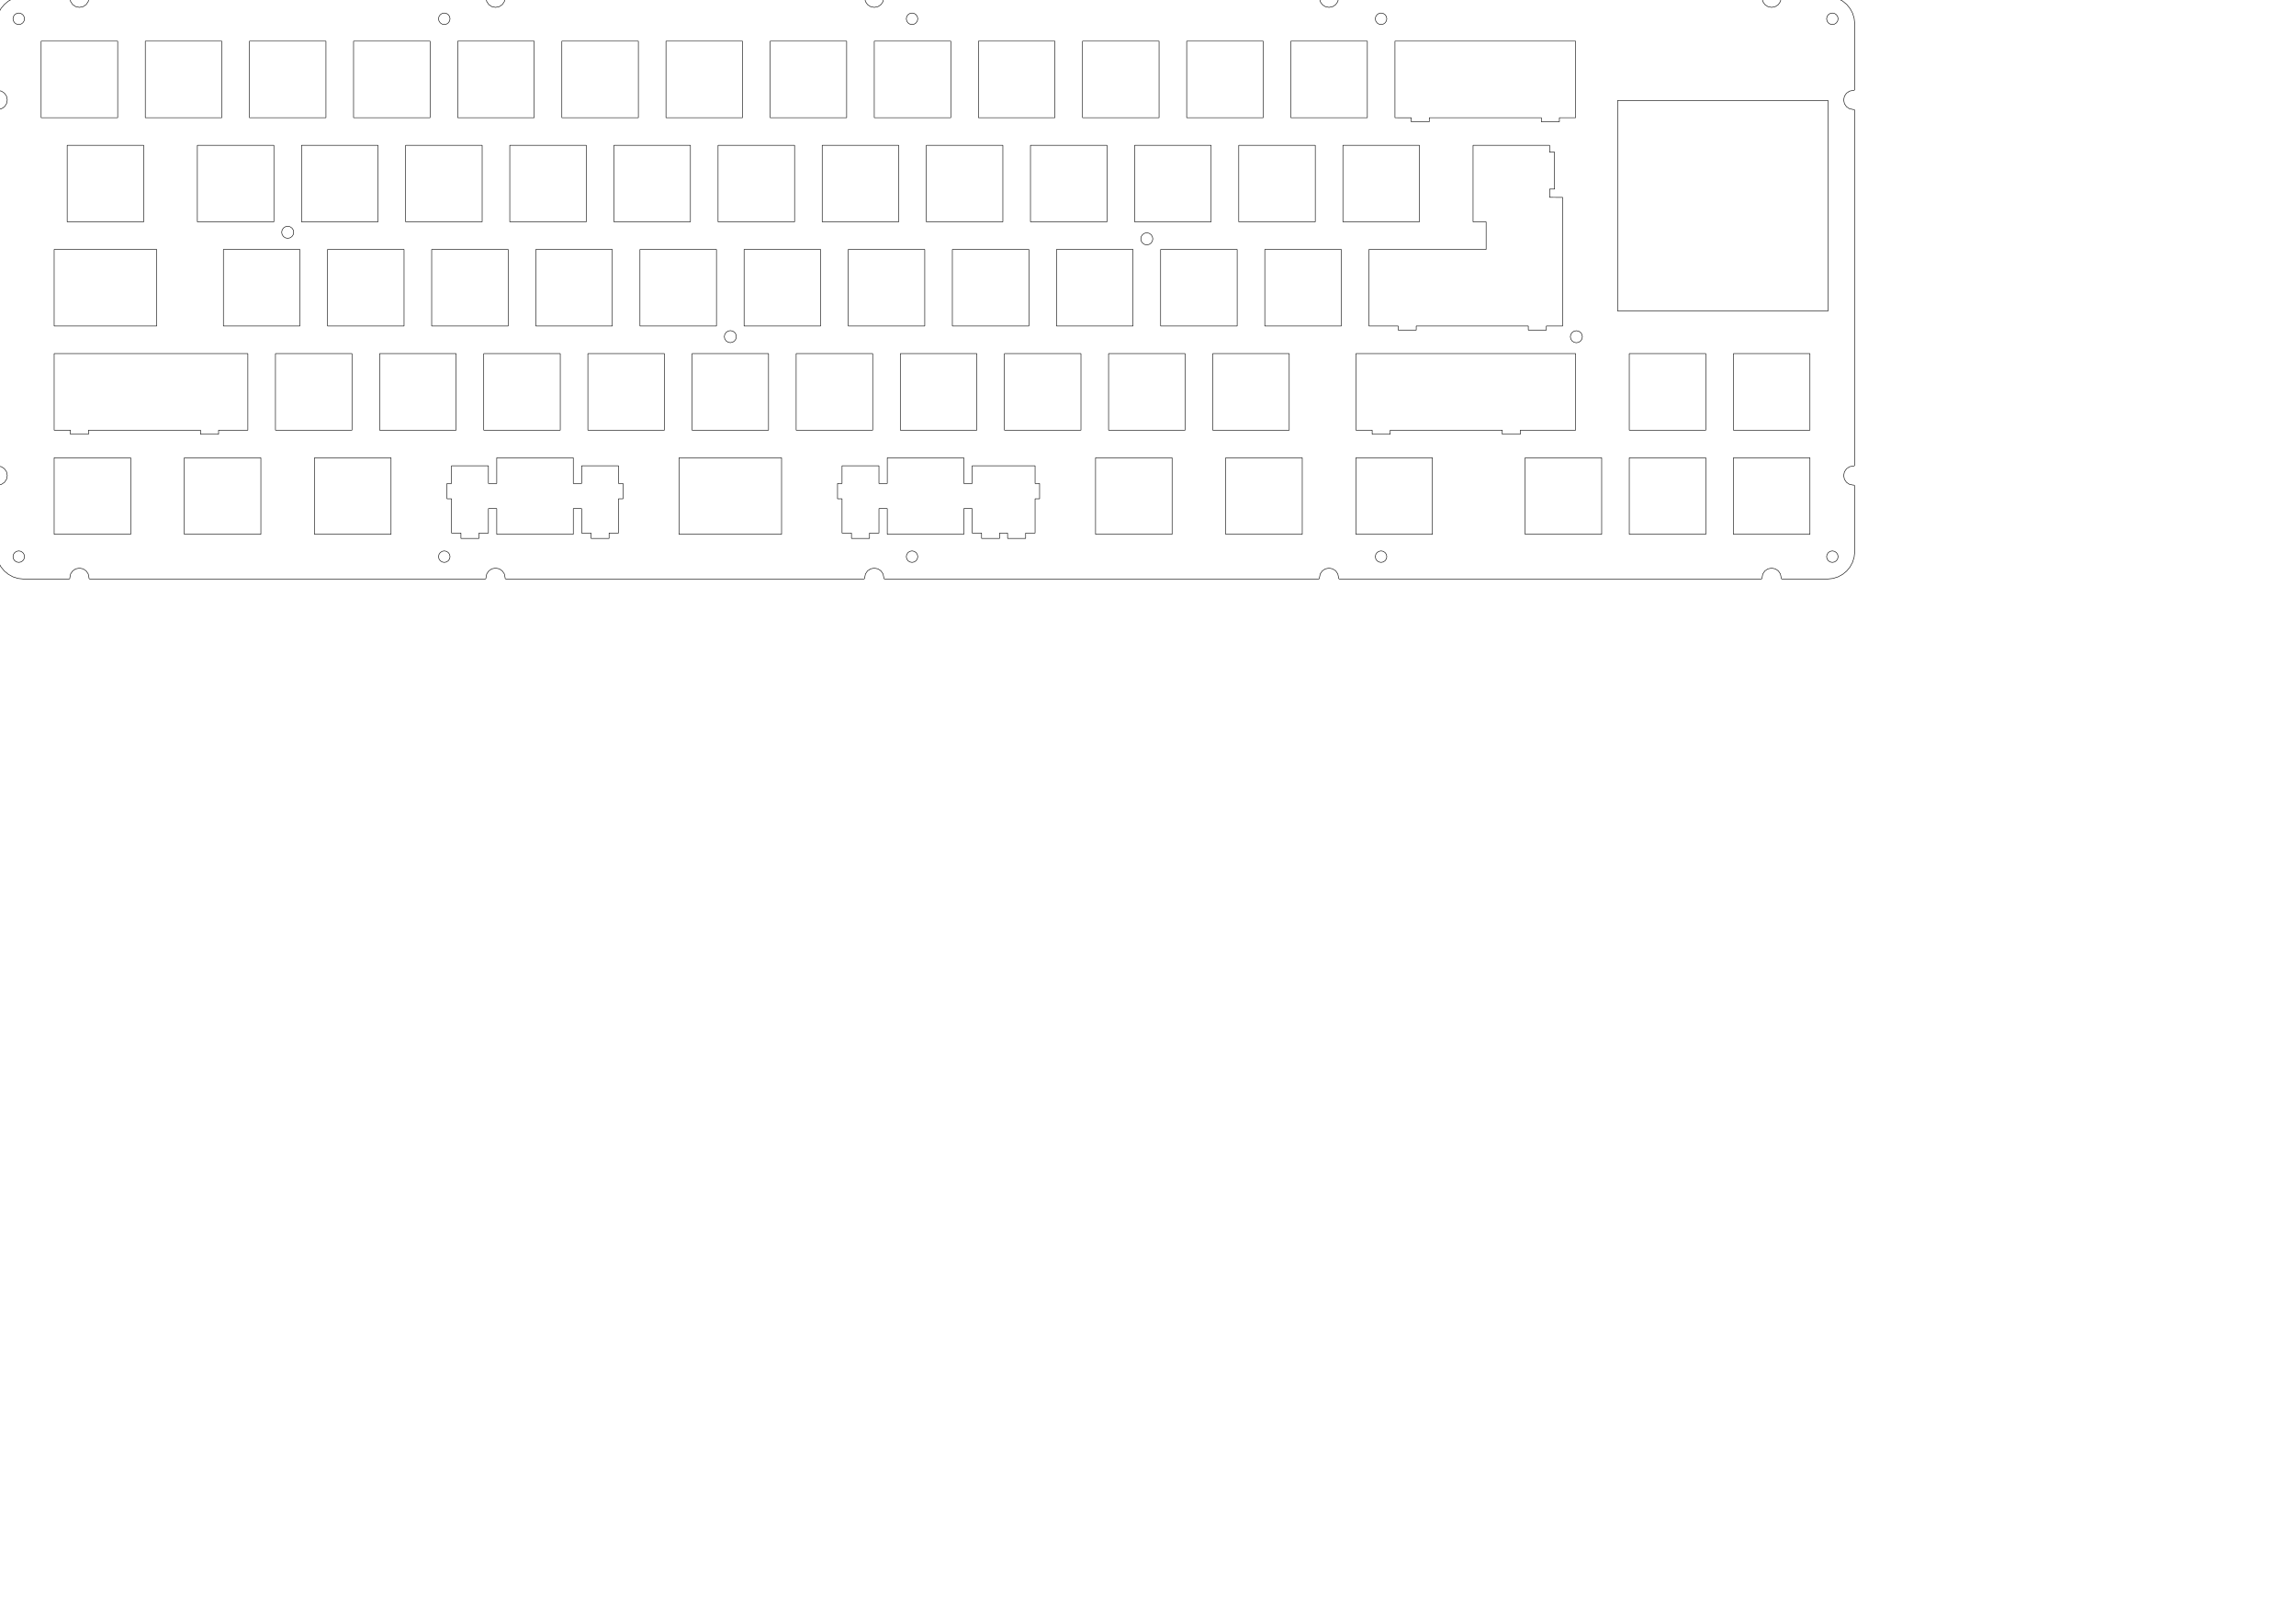
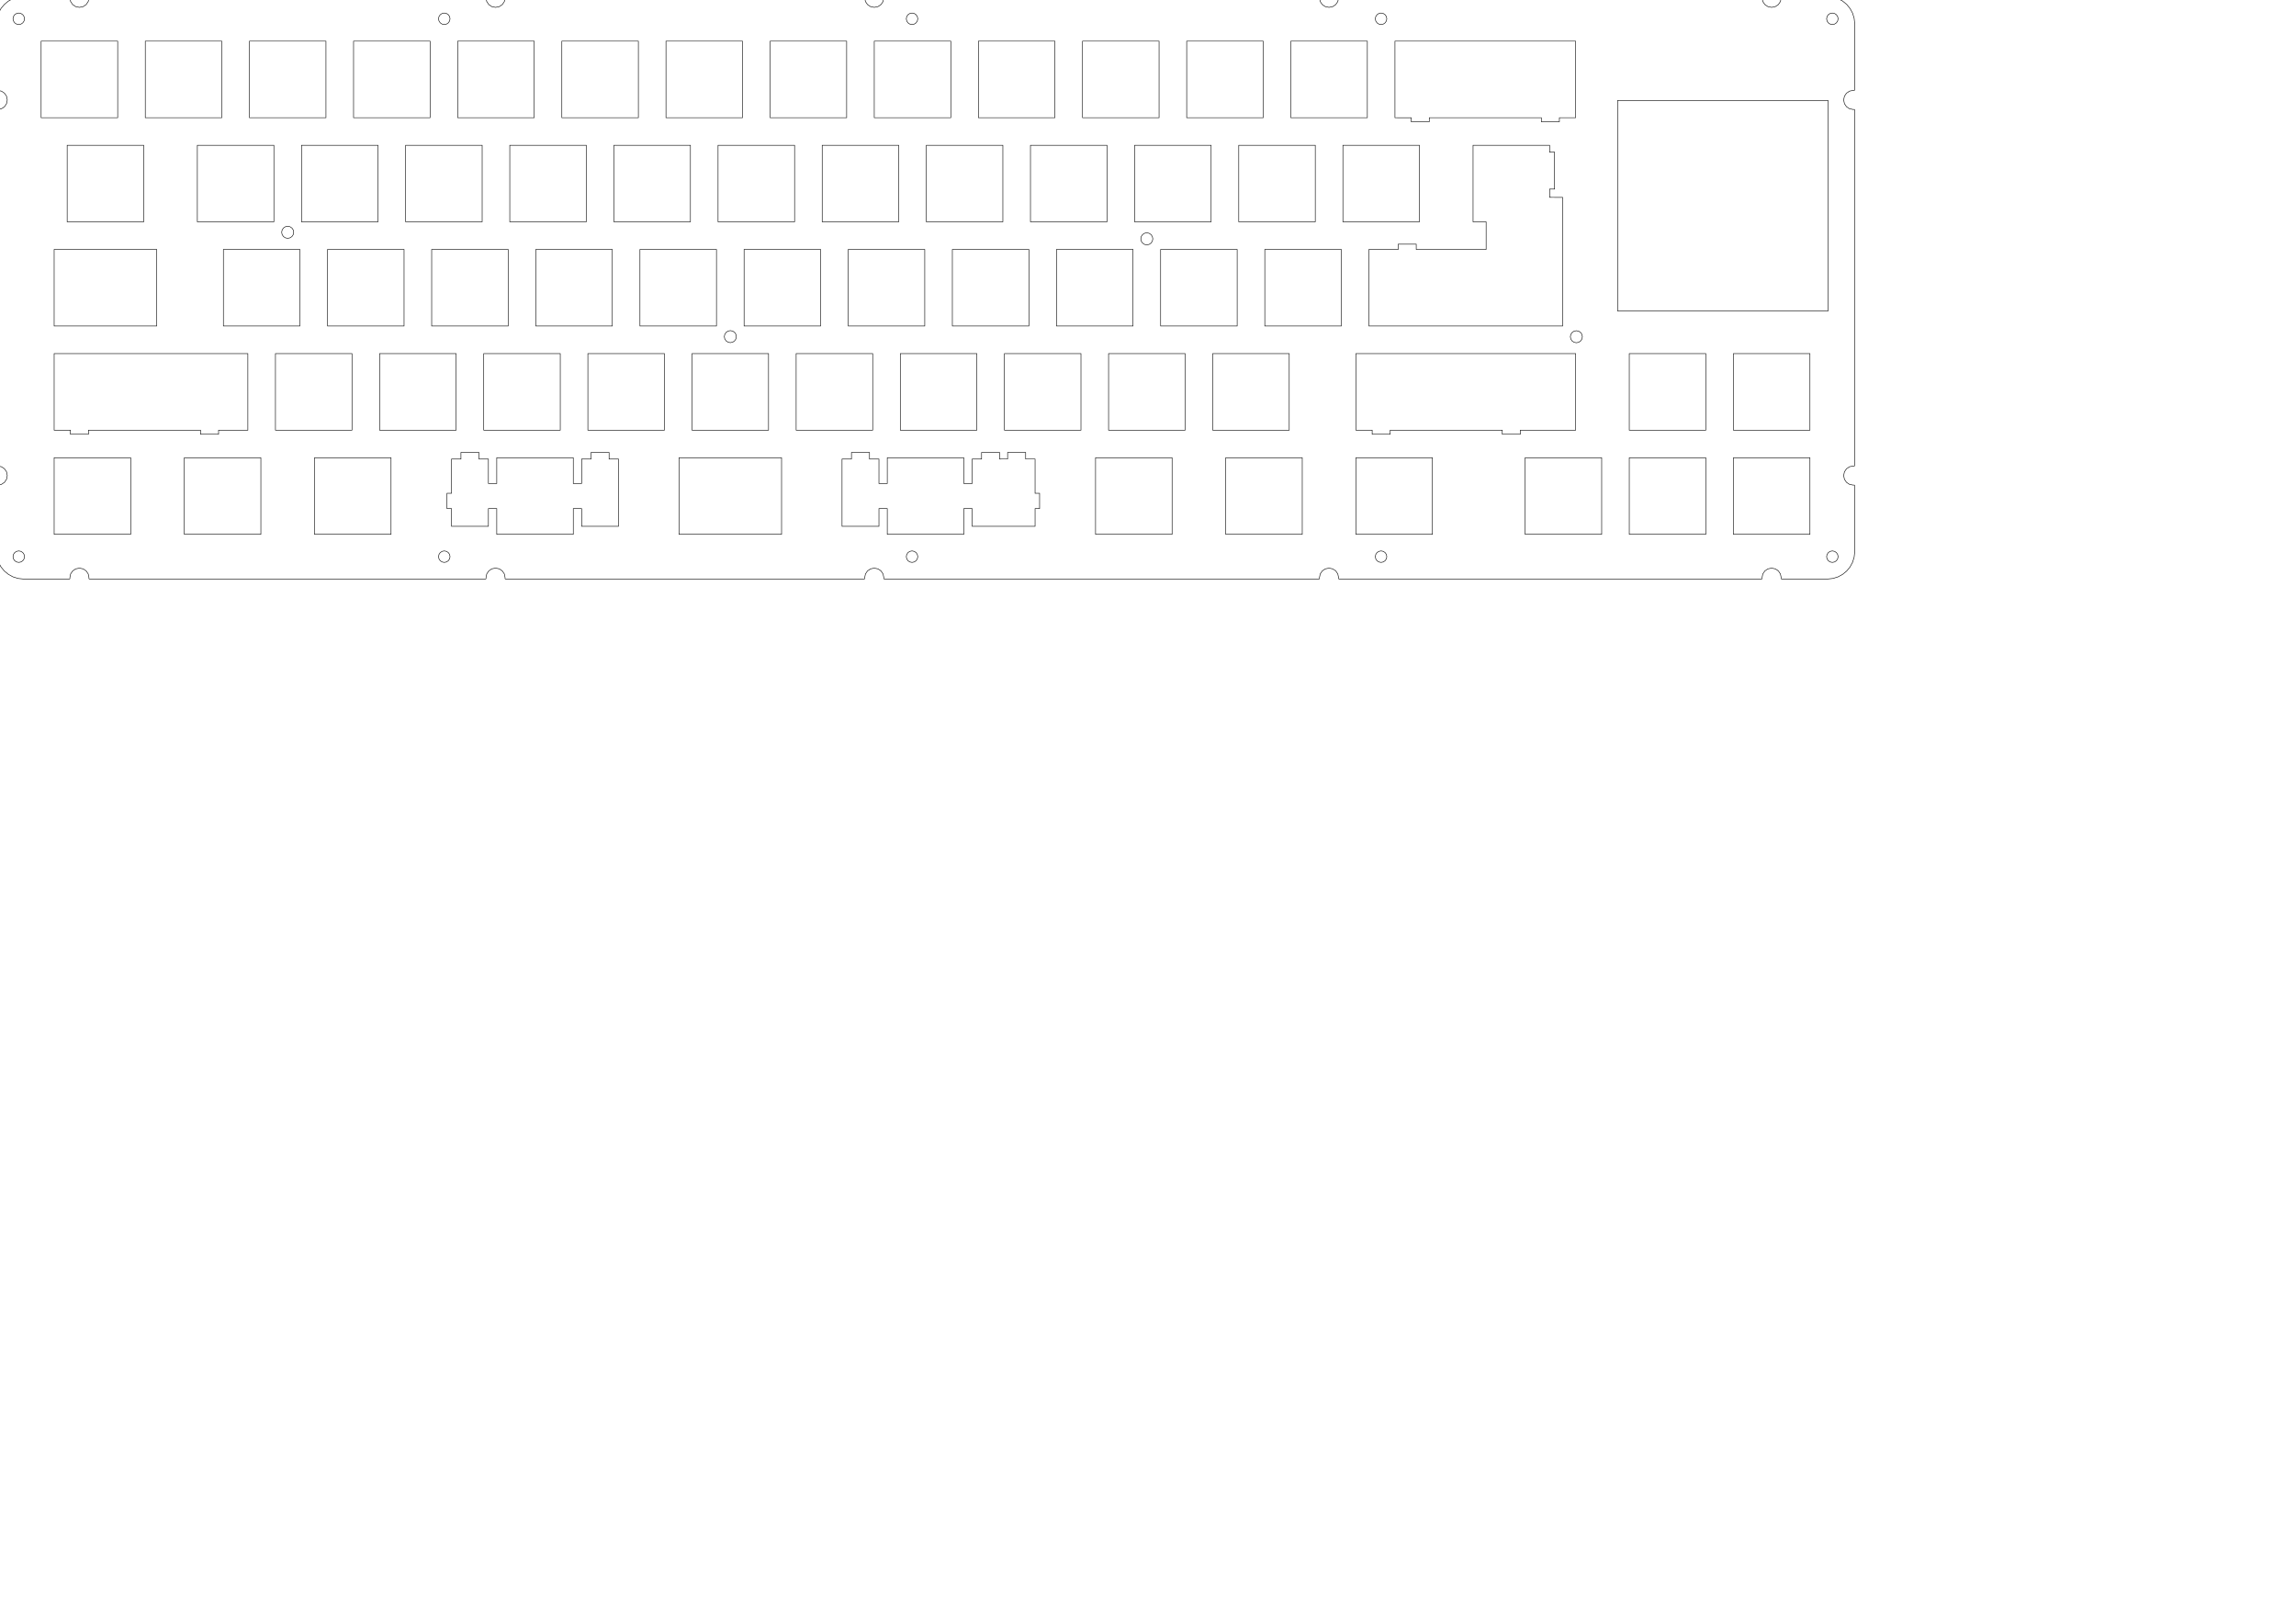
<svg xmlns="http://www.w3.org/2000/svg" id="svg136" version="1.1" viewBox="0 0 420 297" height="297mm" width="420mm">
+   <path id="path1109" style="fill:none;stroke:#000000;stroke-width:0.1;stroke-linecap:butt;stroke-linejoin:miter;stroke-miterlimit:4;stroke-dasharray:none;stroke-opacity:1" d="m 154.032,83.956 h 1.725 v -1.2 h 3.3 v 1.2 h 1.725 v 4.47 h 1.525 v -4.7 h 14 v 4.7 h 1.525 v -4.47 h 1.725 v -1.2 h 3.3 v 1.2 l 1.462,-0.001 v -1.199 h 3.3 v 1.199 h 1.725 v 6.271 h 0.825 v 2.799 h -0.825 v 3.231 h -11.512 v -3.231 h -1.525 v 4.701 h -14 v -4.701 h -1.525 v 3.231 h -6.75 z m -11.063,13.77 h -18.762 L 124.207,83.726 h 18.762 z M 113.144,96.256 h -6.75 v -3.231 h -1.525 v 4.701 H 90.869 v -4.701 h -1.525 v 3.231 h -6.75 v -3.23 h -0.825 v -2.8 h 0.825 v -6.27 l 1.725,-3e-6 v -1.2 h 3.3 v 1.2 h 1.725 v 4.47 h 1.525 v -4.7 H 104.869 v 4.7 h 1.525 v -4.47 h 1.725 v -1.2 h 3.3 v 1.2 h 1.725 z m 176.232,-34.248 -0.239,0.357 -0.357,0.238 -0.421,0.084 -0.421,-0.084 -0.357,-0.238 -0.238,-0.357 -0.084,-0.421 0.084,-0.421 0.238,-0.357 0.357,-0.238 0.421,-0.084 0.421,0.084 0.357,0.238 0.239,0.357 0.083,0.421 z m -78.579,-17.904 -0.239,0.357 -0.357,0.238 -0.421,0.084 -0.421,-0.084 -0.356,-0.238 -0.239,-0.357 -0.084,-0.421 0.084,-0.421 0.239,-0.357 0.356,-0.238 0.421,-0.084 0.421,0.084 0.357,0.238 0.239,0.357 0.083,0.421 z M 134.612,61.995 l -0.235,0.35 -0.35,0.236 -0.428,0.086 -0.421,-0.084 -0.357,-0.238 -0.238,-0.357 -0.084,-0.421 0.084,-0.421 0.238,-0.357 0.357,-0.238 0.421,-0.084 0.428,0.086 0.35,0.236 0.235,0.35 0.087,0.428 z M 53.643,42.905 53.404,43.262 53.048,43.5 52.627,43.584 52.206,43.5 l -0.357,-0.238 -0.238,-0.357 -0.084,-0.421 0.084,-0.421 0.238,-0.357 0.357,-0.238 0.421,-0.084 0.421,0.084 0.357,0.238 0.238,0.357 0.084,0.421 z m 38.756,-43.306 -0.137,0.681 -0.375,0.556 -0.556,0.375 -0.681,0.138 -0.681,-0.138 -0.556,-0.375 -0.375,-0.556 -0.138,-0.681 0.01,-0.156 a 0.094,0.094 46.849 0 0 -0.094,-0.1 H 16.459 l -0.185,0.199 0.004,0.056 -0.138,0.681 -0.375,0.556 -0.556,0.375 -0.681,0.138 -0.681,-0.138 -0.556,-0.375 -0.375,-0.556 -0.138,-0.681 0.004,-0.056 -0.187,-0.2 H 4.332 L 3.325,-0.555 2.386,-0.264 1.537,0.197 0.797,0.808 0.186,1.548 l -0.461,0.849 -0.291,0.939 -0.102,1.008 V 16.446 a 0.094,0.094 43.177 0 0 0.1,0.094 l 0.153,-0.01 0.681,0.138 0.556,0.375 0.375,0.556 0.138,0.681 -0.138,0.681 -0.375,0.556 -0.556,0.375 -0.681,0.138 -0.153,-0.01 a 0.093,0.093 136.925 0 0 -0.1,0.093 l 0,65.03 a 0.094,0.094 43.256 0 0 0.1,0.094 l 0.153,-0.009 0.681,0.137 0.556,0.375 0.375,0.556 0.138,0.681 -0.138,0.681 -0.375,0.556 -0.556,0.375 -0.681,0.137 -0.153,-0.014 a 0.091,0.091 137.657 0 0 -0.1,0.091 v 12.099 l 0.102,1.008 0.291,0.938 0.461,0.85 0.611,0.74 0.74,0.61 0.849,0.461 0.939,0.291 1.008,0.102 H 12.698 a 0.092,0.092 132.622 0 0 0.092,-0.1 l -0.012,-0.144 0.138,-0.682 0.375,-0.556 0.556,-0.375 0.681,-0.137 0.681,0.137 0.556,0.375 0.375,0.556 0.138,0.682 -0.011,0.144 a 0.093,0.093 47.168 0 0 0.092,0.1 l 72.455,0 a 0.094,0.094 133.241 0 0 0.094,-0.1 l -0.009,-0.144 0.137,-0.682 0.374,-0.56 0.555,-0.378 0.681,-0.138 0.682,0.138 0.557,0.378 0.376,0.56 0.138,0.682 -0.011,0.144 a 0.093,0.093 47.108 0 0 0.093,0.1 l 65.611,0 a 0.093,0.093 133.007 0 0 0.093,-0.1 l -0.01,-0.144 0.138,-0.681 0.375,-0.556 0.556,-0.375 0.681,-0.138 0.681,0.138 0.557,0.375 0.375,0.556 0.137,0.681 -0.009,0.144 a 0.094,0.094 46.759 0 0 0.094,0.1 h 79.523 a 0.092,0.092 132.54 0 0 0.091,-0.1 l -0.012,-0.144 0.137,-0.681 0.375,-0.556 0.556,-0.375 0.682,-0.138 0.681,0.138 0.556,0.375 0.375,0.556 0.138,0.681 -0.006,0.144 a 0.096,0.096 46.291 0 0 0.096,0.1 l 77.294,0 a 0.092,0.092 132.645 0 0 0.092,-0.1 l -0.012,-0.144 0.137,-0.681 0.375,-0.556 0.557,-0.375 0.681,-0.138 0.681,0.138 0.556,0.375 0.375,0.556 0.138,0.681 -0.009,0.144 a 0.094,0.094 46.771 0 0 0.094,0.1 h 8.363 l 1.007,-0.102 0.939,-0.291 0.849,-0.461 0.74,-0.61 0.611,-0.74 0.461,-0.85 0.291,-0.938 0.102,-1.008 V 88.808 a 0.093,0.093 42.954 0 0 -0.1,-0.093 l -0.167,0.012 -0.681,-0.137 -0.556,-0.375 -0.375,-0.556 -0.138,-0.681 0.138,-0.681 0.375,-0.556 0.556,-0.375 0.681,-0.137 0.167,0.01 a 0.094,0.094 136.769 0 0 0.1,-0.094 V 20.11 a 0.093,0.093 42.912 0 0 -0.1,-0.093 l -0.167,0.012 -0.681,-0.138 -0.556,-0.375 -0.375,-0.556 -0.138,-0.681 0.138,-0.681 0.375,-0.556 0.556,-0.375 0.681,-0.138 0.167,0.009 a 0.095,0.095 136.618 0 0 0.1,-0.094 l 0,-12.102 -0.102,-1.008 -0.291,-0.939 -0.461,-0.849 -0.611,-0.74 -0.74,-0.611 -0.849,-0.461 -0.939,-0.291 -1.007,-0.102 h -8.366 a 0.093,0.093 132.985 0 0 -0.093,0.1 l 0.011,0.156 -0.138,0.681 -0.375,0.556 -0.556,0.375 -0.681,0.138 -0.681,-0.138 -0.557,-0.375 -0.375,-0.556 -0.137,-0.681 0.013,-0.156 a 0.092,0.092 47.34 0 0 -0.092,-0.1 l -77.299,-8.08e-5 a 0.095,0.095 133.431 0 0 -0.095,0.1 l 0.009,0.156 -0.137,0.681 -0.375,0.556 -0.556,0.375 -0.681,0.138 -0.682,-0.138 -0.556,-0.375 -0.375,-0.556 -0.137,-0.681 0.012,-0.156 a 0.092,0.092 47.238 0 0 -0.092,-0.1 H 161.759 a 0.094,0.094 133.208 0 0 -0.094,0.1 l 0.01,0.156 -0.137,0.681 -0.375,0.556 -0.557,0.375 -0.681,0.138 -0.681,-0.138 -0.556,-0.375 -0.375,-0.556 -0.138,-0.681 0.013,-0.154 a 0.092,0.092 47.362 0 0 -0.092,-0.1 l -65.616,-0.001 a 0.093,0.093 132.864 0 0 -0.093,0.1 z M 334.402,56.883 H 295.904 V 18.374 H 334.402 Z m -3.314,21.793 V 64.676 H 317.088 V 78.676 Z M 167.577,102.553 l -0.333,0.225 -0.409,0.082 -0.409,-0.082 -0.334,-0.225 -0.225,-0.334 -0.082,-0.409 0.082,-0.409 0.225,-0.333 0.334,-0.225 0.409,-0.083 0.409,0.083 0.333,0.225 0.225,0.333 0.083,0.409 -0.083,0.409 z m 0,-98.376 -0.333,0.225 -0.409,0.083 -0.409,-0.083 -0.334,-0.225 -0.225,-0.334 -0.082,-0.409 0.082,-0.409 0.225,-0.334 0.334,-0.225 0.409,-0.083 0.409,0.083 0.333,0.225 0.225,0.334 0.083,0.409 -0.083,0.409 z m 85.799,98.376 -0.333,0.225 -0.409,0.082 -0.409,-0.082 -0.334,-0.225 -0.225,-0.334 -0.082,-0.409 0.082,-0.409 0.225,-0.333 0.334,-0.225 0.409,-0.083 0.409,0.083 0.333,0.225 0.225,0.333 0.083,0.409 -0.083,0.409 z m 0,-98.376 -0.333,0.225 -0.409,0.083 -0.409,-0.083 -0.334,-0.225 -0.225,-0.334 -0.082,-0.409 0.082,-0.409 0.225,-0.334 0.334,-0.225 0.409,-0.083 0.409,0.083 0.333,0.225 0.225,0.334 0.083,0.409 -0.083,0.409 z M 82.015,102.553 l -0.334,0.225 -0.409,0.082 -0.402,-0.08 -0.341,-0.227 -0.228,-0.341 -0.08,-0.402 0.08,-0.402 0.228,-0.34 0.341,-0.228 0.402,-0.08 0.409,0.083 0.334,0.225 0.225,0.333 0.083,0.409 -0.083,0.409 z m 0,-98.376 -0.334,0.225 -0.409,0.083 -0.402,-0.08 -0.341,-0.228 -0.228,-0.341 -0.08,-0.402 0.08,-0.402 0.228,-0.341 0.341,-0.228 0.402,-0.08 0.409,0.083 0.334,0.225 0.225,0.334 0.083,0.409 -0.083,0.409 z M 335.927,102.553 l -0.333,0.225 -0.409,0.082 -0.409,-0.082 -0.333,-0.225 -0.225,-0.334 -0.083,-0.409 0.083,-0.409 0.225,-0.333 0.333,-0.225 0.409,-0.083 0.409,0.083 0.333,0.225 0.226,0.333 0.082,0.409 -0.082,0.409 z m 0,-98.376 -0.333,0.225 -0.409,0.083 -0.409,-0.083 -0.333,-0.225 -0.225,-0.334 -0.083,-0.409 0.083,-0.409 0.225,-0.334 0.333,-0.225 0.409,-0.083 0.409,0.083 0.333,0.225 0.226,0.334 0.082,0.409 -0.082,0.409 z M 4.172,102.553 3.839,102.778 l -0.409,0.082 -0.409,-0.082 -0.334,-0.225 -0.225,-0.334 -0.083,-0.409 0.083,-0.409 0.225,-0.333 0.334,-0.225 0.409,-0.083 0.409,0.083 0.334,0.225 0.225,0.333 0.083,0.409 -0.083,0.409 z m 0,-98.376 -0.334,0.225 -0.409,0.083 -0.402,-0.08 -0.341,-0.228 -0.228,-0.341 -0.08,-0.402 0.083,-0.409 0.225,-0.334 0.334,-0.225 0.409,-0.083 0.409,0.083 0.334,0.225 0.225,0.334 0.083,0.409 -0.083,0.409 z M 288.226,21.526 H 285.258 l -0.007,0.75 h -3.3 v -0.75 h -20.496 l -0.004,0.75 h -3.301 v -0.746 l -2.974,-0.004 V 7.526 h 33.05 z m 0,43.15 H 271.557 248.032 v 14 h 2.977 l -0.002,0.75 h 3.3 l 0.002,-0.75 h 20.498 v 0.75 h 3.3 l 0.003,-0.75 h 10.116 z m -242.888,0 H 9.907 v 14 h 2.974 l 10e-4,0.75 h 3.3 l 0.007,-0.75 h 20.494 l -5.29e-4,0.75 h 3.3 l 2.01e-4,-0.75 h 5.356 z M 28.669,59.626 H 9.907 V 45.626 H 28.669 Z M 21.526,7.526 H 7.526 V 21.526 H 21.526 Z m 19.05,0 H 26.576 V 21.526 h 14 z m 19.05,0 H 45.626 V 21.526 h 14 z m 19.05,0 H 64.676 V 21.526 h 14 z m 19.05,0 H 83.726 V 21.526 h 14 z m 19.049,0 h -14 V 21.526 h 14 z m 19.051,0 H 121.825 V 21.526 h 14.001 z m 19.05,0 h -14 V 21.526 h 14 z m 19.05,0 h -14 V 21.526 h 14 z m 19.05,0 h -14 V 21.526 h 14 z m 19.05,0 h -14 V 21.526 h 14 z m 19.05,0 h -14 V 21.526 h 14 z m 19.05,0 h -14 V 21.526 h 14 z M 26.288,26.576 H 12.288 v 14 h 14 z m 23.813,0 H 36.101 v 14 h 14 z m 19.05,0 H 55.151 v 14 h 14 z m 19.05,0 H 74.201 v 14 h 14 z m 19.05,0 h -14 v 14 h 14 z m 19.05,0 h -14 v 14 h 14 z m 19.05,0 h -14 v 14 h 14 z m 19.05,0 h -14 v 14 h 14 z m 19.05,0 h -14 v 14 h 14 z m 19.05,0 h -14 v 14 h 14 z m 19.05,0 h -14 v 14 h 14 z m 19.05,0 h -14 v 14 h 14 z m 19.049,0 H 245.651 V 40.576 H 259.65 Z M 54.863,45.626 H 40.863 v 14 h 14 z m 19.05,0 H 59.913 v 14 h 14 z m 19.05,0 H 78.963 v 14 h 14 z m 19.05,0 h -14 v 14 h 14 z m 19.05,0 h -14 v 14 h 14 z m 19.05,0 h -14 v 14 h 14 z m 19.05,0 h -14 v 14 h 14 z m 19.05,0 h -14 v 14 h 14 z m 19.05,0 h -14 v 14 h 14 z m 19.05,0 h -14 v 14 h 14 z m 19.05,0 h -14 v 14 h 14 z m -180.975,19.05 H 50.388 v 14 h 14 z m 19.05,0 H 69.438 v 14 h 14 z m 19.05,0 h -14 v 14 h 14 z m 19.05,0 h -14 v 14 h 14 z m 19.05,0 h -14 v 14 h 14 z m 19.05,0 h -14 v 14 h 14 z m 19.05,0 h -14 v 14 h 14 z m 19.05,0 h -14 v 14 h 14 z m 19.05,0 h -14 v 14 h 14 z m 19.05,0 h -14 v 14 h 14 z m 76.2,0 h -14 v 14 h 14 z m -288.131,19.05 h -14 v 14 h 14 z m 23.812,0 H 33.719 V 97.726 H 47.719 Z m 23.813,0 H 57.532 V 97.726 H 71.532 Z m 142.875,0 h -14 v 14 h 14 z m 23.812,0 h -14 v 14 h 14 z m 23.813,0 h -14 v 14 h 14 z m 30.956,0 h -14 v 14 h 14 z m 19.05,0 h -14 v 14 h 14 z m 19.05,0 h -14 v 14 h 14 z m -72.017,-38.101 12.781,-0.001 v -5.048 h -2.389 V 26.576 h 14 v 1.262 l 0.911,-0.012 v 6.75 l -0.908,1e-4 v 1.52 l 2.378,0.005 0.007,23.525 -35.438,-2.01e-4 V 45.626 l 5.356,-4.75e-4 -4e-4,-0.97 h 3.299 z" />
  <defs id="defs140">
    </defs>
-   <path d="m 289.376,62.008 -0.239,0.357 -0.357,0.238 -0.421,0.084 -0.421,-0.084 -0.357,-0.238 -0.238,-0.357 -0.084,-0.421 0.084,-0.421 0.238,-0.357 0.357,-0.238 0.421,-0.084 0.421,0.084 0.357,0.238 0.239,0.357 0.083,0.421 z m -78.579,-17.904 -0.239,0.357 -0.357,0.238 -0.421,0.084 -0.421,-0.084 -0.356,-0.238 -0.239,-0.357 -0.084,-0.421 0.084,-0.421 0.239,-0.357 0.356,-0.238 0.421,-0.084 0.421,0.084 0.357,0.238 0.239,0.357 0.083,0.421 z M 134.612,61.995 l -0.235,0.35 -0.35,0.236 -0.428,0.086 -0.421,-0.084 -0.357,-0.238 -0.238,-0.357 -0.084,-0.421 0.084,-0.421 0.238,-0.357 0.357,-0.238 0.421,-0.084 0.428,0.086 0.35,0.236 0.235,0.35 0.087,0.428 z M 53.643,42.905 53.404,43.262 53.048,43.5 52.627,43.584 52.206,43.5 l -0.357,-0.238 -0.238,-0.357 -0.084,-0.421 0.084,-0.421 0.238,-0.357 0.357,-0.238 0.421,-0.084 0.421,0.084 0.357,0.238 0.238,0.357 0.084,0.421 z m 38.756,-43.306 -0.137,0.681 -0.375,0.556 -0.556,0.375 -0.681,0.138 -0.681,-0.138 -0.556,-0.375 -0.375,-0.556 -0.138,-0.681 0.004,-0.056 a 0.187,0.187 46.849 0 0 -0.187,-0.2 l -72.256,0 -0.185,0.199 0.004,0.056 -0.138,0.681 -0.375,0.556 -0.556,0.375 -0.681,0.138 -0.681,-0.138 -0.556,-0.375 -0.375,-0.556 -0.138,-0.681 0.004,-0.056 -0.187,-0.2 H 4.332 L 3.325,-0.555 2.386,-0.264 1.537,0.197 0.797,0.808 0.186,1.548 l -0.461,0.849 -0.291,0.939 -0.102,1.008 V 16.346 a 0.188,0.188 43.177 0 0 0.2,0.187 l 0.053,-0.003 0.681,0.138 0.556,0.375 0.375,0.556 0.138,0.681 -0.138,0.681 -0.375,0.556 -0.556,0.375 -0.681,0.138 -0.053,-0.004 A 0.187,0.187 136.925 0 0 -0.668,20.213 v 64.83 a 0.188,0.188 43.256 0 0 0.2,0.188 l 0.053,-0.003 0.681,0.137 0.556,0.375 0.375,0.556 0.138,0.681 -0.138,0.681 -0.375,0.556 -0.556,0.375 -0.681,0.137 -0.054,-0.005 a 0.182,0.182 137.657 0 0 -0.199,0.181 v 11.999 l 0.102,1.008 0.291,0.938 0.461,0.85 0.611,0.74 0.74,0.61 0.849,0.461 0.939,0.291 1.008,0.102 H 12.598 a 0.184,0.184 132.622 0 0 0.183,-0.199 l -0.004,-0.045 0.138,-0.682 0.375,-0.556 0.556,-0.375 0.681,-0.137 0.681,0.137 0.556,0.375 0.375,0.556 0.138,0.682 -0.003,0.045 A 0.185,0.185 47.168 0 0 16.459,105.902 h 72.255 a 0.188,0.188 133.241 0 0 0.188,-0.2 l -0.003,-0.044 0.137,-0.682 0.374,-0.56 0.555,-0.378 0.681,-0.138 0.682,0.138 0.557,0.378 0.376,0.56 0.138,0.682 -0.003,0.044 a 0.186,0.186 47.108 0 0 0.185,0.199 H 157.992 a 0.187,0.187 133.007 0 0 0.186,-0.2 l -0.003,-0.044 0.138,-0.681 0.375,-0.556 0.556,-0.375 0.681,-0.138 0.681,0.138 0.557,0.375 0.375,0.556 0.137,0.681 -0.003,0.044 A 0.188,0.188 46.759 0 0 161.86,105.902 l 79.323,0 a 0.184,0.184 132.54 0 0 0.183,-0.199 l -0.004,-0.045 0.137,-0.681 0.375,-0.556 0.556,-0.375 0.682,-0.138 0.681,0.138 0.556,0.375 0.375,0.556 0.138,0.681 -0.002,0.044 a 0.191,0.191 46.291 0 0 0.191,0.2 h 77.094 a 0.184,0.184 132.645 0 0 0.184,-0.199 l -0.004,-0.045 0.137,-0.681 0.375,-0.556 0.557,-0.375 0.681,-0.138 0.681,0.138 0.556,0.375 0.375,0.556 0.138,0.681 -0.003,0.044 a 0.188,0.188 46.771 0 0 0.188,0.2 l 8.263,0 1.007,-0.102 0.939,-0.291 0.849,-0.461 0.74,-0.61 0.611,-0.74 0.461,-0.85 0.291,-0.938 0.102,-1.008 V 88.908 a 0.186,0.186 42.954 0 0 -0.199,-0.186 l -0.068,0.005 -0.681,-0.137 -0.556,-0.375 -0.375,-0.556 -0.138,-0.681 0.138,-0.681 0.375,-0.556 0.556,-0.375 0.681,-0.137 0.067,0.004 a 0.188,0.188 136.769 0 0 0.2,-0.188 V 20.21 a 0.186,0.186 42.912 0 0 -0.199,-0.185 l -0.068,0.005 -0.681,-0.138 -0.556,-0.375 -0.375,-0.556 -0.138,-0.681 0.138,-0.681 0.375,-0.556 0.556,-0.375 0.681,-0.138 0.067,0.004 a 0.189,0.189 136.618 0 0 0.2,-0.189 V 4.343 l -0.102,-1.008 -0.291,-0.939 -0.461,-0.849 -0.611,-0.74 -0.74,-0.611 -0.849,-0.461 -0.939,-0.291 -1.007,-0.102 h -8.266 a 0.186,0.186 132.985 0 0 -0.186,0.2 l 0.004,0.056 -0.138,0.681 -0.375,0.556 -0.556,0.375 -0.681,0.138 -0.681,-0.138 -0.557,-0.375 -0.375,-0.556 -0.137,-0.681 0.005,-0.056 a 0.184,0.184 47.34 0 0 -0.184,-0.199 l -77.099,-8.058e-5 a 0.189,0.189 133.431 0 0 -0.189,0.2 l 0.003,0.056 -0.137,0.681 -0.375,0.556 -0.556,0.375 -0.681,0.138 -0.682,-0.138 -0.556,-0.375 -0.375,-0.556 -0.137,-0.681 0.004,-0.056 a 0.185,0.185 47.238 0 0 -0.184,-0.199 l -79.323,0 a 0.188,0.188 133.208 0 0 -0.188,0.2 l 0.004,0.056 -0.137,0.681 -0.375,0.556 -0.557,0.375 -0.681,0.138 -0.681,-0.138 -0.556,-0.375 -0.375,-0.556 -0.138,-0.681 0.005,-0.055 a 0.184,0.184 47.362 0 0 -0.184,-0.199 l -65.416,-0.001 A 0.186,0.186 132.864 0 0 92.395,-0.457 Z M 334.402,56.883 H 295.904 V 18.374 H 334.402 Z m -3.314,21.793 V 64.676 H 317.088 V 78.676 Z M 167.577,102.553 l -0.333,0.225 -0.409,0.082 -0.409,-0.082 -0.334,-0.225 -0.225,-0.334 -0.082,-0.409 0.082,-0.409 0.225,-0.333 0.334,-0.225 0.409,-0.083 0.409,0.083 0.333,0.225 0.225,0.333 0.083,0.409 -0.083,0.409 z m 0,-98.376 -0.333,0.225 -0.409,0.083 -0.409,-0.083 -0.334,-0.225 -0.225,-0.334 -0.082,-0.409 0.082,-0.409 0.225,-0.334 0.334,-0.225 0.409,-0.083 0.409,0.083 0.333,0.225 0.225,0.334 0.083,0.409 -0.083,0.409 z m 85.799,98.376 -0.333,0.225 -0.409,0.082 -0.409,-0.082 -0.334,-0.225 -0.225,-0.334 -0.082,-0.409 0.082,-0.409 0.225,-0.333 0.334,-0.225 0.409,-0.083 0.409,0.083 0.333,0.225 0.225,0.333 0.083,0.409 -0.083,0.409 z m 0,-98.376 -0.333,0.225 -0.409,0.083 -0.409,-0.083 -0.334,-0.225 -0.225,-0.334 -0.082,-0.409 0.082,-0.409 0.225,-0.334 0.334,-0.225 0.409,-0.083 0.409,0.083 0.333,0.225 0.225,0.334 0.083,0.409 -0.083,0.409 z M 82.015,102.553 l -0.334,0.225 -0.409,0.082 -0.402,-0.08 -0.341,-0.227 -0.228,-0.341 -0.08,-0.402 0.08,-0.402 0.228,-0.34 0.341,-0.228 0.402,-0.08 0.409,0.083 0.334,0.225 0.225,0.333 0.083,0.409 -0.083,0.409 z m 0,-98.376 -0.334,0.225 -0.409,0.083 -0.402,-0.08 -0.341,-0.228 -0.228,-0.341 -0.08,-0.402 0.08,-0.402 0.228,-0.341 0.341,-0.228 0.402,-0.08 0.409,0.083 0.334,0.225 0.225,0.334 0.083,0.409 -0.083,0.409 z M 335.927,102.553 l -0.333,0.225 -0.409,0.082 -0.409,-0.082 -0.333,-0.225 -0.225,-0.334 -0.083,-0.409 0.083,-0.409 0.225,-0.333 0.333,-0.225 0.409,-0.083 0.409,0.083 0.333,0.225 0.226,0.333 0.082,0.409 -0.082,0.409 z m 0,-98.376 -0.333,0.225 -0.409,0.083 -0.409,-0.083 -0.333,-0.225 -0.225,-0.334 -0.083,-0.409 0.083,-0.409 0.225,-0.334 0.333,-0.225 0.409,-0.083 0.409,0.083 0.333,0.225 0.226,0.334 0.082,0.409 -0.082,0.409 z M 4.172,102.553 3.839,102.778 l -0.409,0.082 -0.409,-0.082 -0.334,-0.225 -0.225,-0.334 -0.083,-0.409 0.083,-0.409 0.225,-0.333 0.334,-0.225 0.409,-0.083 0.409,0.083 0.334,0.225 0.225,0.333 0.083,0.409 -0.083,0.409 z m 0,-98.376 -0.334,0.225 -0.409,0.083 -0.402,-0.08 -0.341,-0.228 -0.228,-0.341 -0.08,-0.402 0.083,-0.409 0.225,-0.334 0.334,-0.225 0.409,-0.083 0.409,0.083 0.334,0.225 0.225,0.334 0.083,0.409 -0.083,0.409 z M 288.226,21.526 H 285.258 l -0.007,0.75 h -3.3 v -0.75 h -20.496 l -0.004,0.75 h -3.301 v -0.746 l -2.974,-0.004 V 7.526 h 33.05 z m -4.763,6.312 v -1.262 h -14 v 14 h 2.389 v 5.048 l -21.439,0.002 v 14 h 5.348 l 0.008,0.75 h 3.299 v -0.75 l 20.496,-1.98e-4 0.005,0.75 h 3.3 l 0.004,-0.75 h 2.978 l -0.007,-23.525 -2.378,-0.005 v -1.52 l 0.908,-1e-4 v -6.75 z m 4.763,36.838 H 271.557 248.032 v 14 h 2.977 l -0.002,0.75 h 3.3 l 0.002,-0.75 h 20.498 v 0.75 h 3.3 l 0.003,-0.75 h 10.116 z M 179.557,97.495 v 0.981 h 3.3 L 182.858,97.495 h 1.455 l 0.006,0.981 h 3.3 V 97.495 h 1.725 v -6.269 h 0.825 v -2.8 h -0.825 v -3.23 h -11.512 v 3.23 h -1.525 v -4.7 h -14 v 4.7 h -1.525 v -3.23 h -6.75 v 3.23 h -0.825 v 2.8 h 0.825 V 97.495 h 1.725 v 0.981 h 3.3 V 97.495 h 1.725 v -4.47 h 1.525 v 4.701 h 14 v -4.701 h 1.525 V 97.495 Z m -36.588,0.231 H 124.207 V 83.726 h 18.762 z M 45.338,64.676 H 9.907 v 14 h 2.974 l 10e-4,0.75 h 3.3 l 0.007,-0.75 h 20.494 l -5.29e-4,0.75 h 3.3 l 2.01e-4,-0.75 h 5.356 z M 28.669,59.626 H 9.907 V 45.626 H 28.669 Z M 21.526,7.526 H 7.526 V 21.526 H 21.526 Z m 19.05,0 H 26.576 V 21.526 h 14 z m 19.05,0 H 45.626 V 21.526 h 14 z m 19.05,0 H 64.676 V 21.526 h 14 z m 19.05,0 H 83.726 V 21.526 h 14 z m 19.049,0 h -14 V 21.526 h 14 z m 19.051,0 H 121.825 V 21.526 h 14.001 z m 19.05,0 h -14 V 21.526 h 14 z m 19.05,0 h -14 V 21.526 h 14 z m 19.05,0 h -14 V 21.526 h 14 z m 19.05,0 h -14 V 21.526 h 14 z m 19.05,0 h -14 V 21.526 h 14 z m 19.05,0 h -14 V 21.526 h 14 z M 26.288,26.576 H 12.288 v 14 h 14 z m 23.813,0 H 36.101 v 14 h 14 z m 19.05,0 H 55.151 v 14 h 14 z m 19.05,0 H 74.201 v 14 h 14 z m 19.05,0 h -14 v 14 h 14 z m 19.05,0 h -14 v 14 h 14 z m 19.05,0 h -14 v 14 h 14 z m 19.05,0 h -14 v 14 h 14 z m 19.05,0 h -14 v 14 h 14 z m 19.05,0 h -14 v 14 h 14 z m 19.05,0 h -14 v 14 h 14 z m 19.05,0 h -14 v 14 h 14 z m 19.049,0 H 245.651 V 40.576 H 259.65 Z M 54.863,45.626 H 40.863 v 14 h 14 z m 19.05,0 H 59.913 v 14 h 14 z m 19.05,0 H 78.963 v 14 h 14 z m 19.05,0 h -14 v 14 h 14 z m 19.05,0 h -14 v 14 h 14 z m 19.05,0 h -14 v 14 h 14 z m 19.05,0 h -14 v 14 h 14 z m 19.05,0 h -14 v 14 h 14 z m 19.05,0 h -14 v 14 h 14 z m 19.05,0 h -14 v 14 h 14 z m 19.05,0 h -14 v 14 h 14 z m -180.975,19.05 H 50.388 v 14 h 14 z m 19.05,0 H 69.438 v 14 h 14 z m 19.05,0 h -14 v 14 h 14 z m 19.05,0 h -14 v 14 h 14 z m 19.05,0 h -14 v 14 h 14 z m 19.05,0 h -14 v 14 h 14 z m 19.05,0 h -14 v 14 h 14 z m 19.05,0 h -14 v 14 h 14 z m 19.05,0 h -14 v 14 h 14 z m 19.05,0 h -14 v 14 h 14 z m 76.2,0 h -14 v 14 h 14 z m -288.131,19.05 h -14 v 14 h 14 z m 23.812,0 H 33.719 V 97.726 H 47.719 Z m 23.813,0 H 57.532 V 97.726 H 71.532 Z m 142.875,0 h -14 v 14 h 14 z m 23.812,0 h -14 v 14 h 14 z m 23.813,0 h -14 v 14 h 14 z m 30.956,0 h -14 v 14 h 14 z m 19.05,0 h -14 v 14 h 14 z m 19.05,0 h -14 v 14 h 14 z M 89.344,93.025 h 1.525 v 4.701 H 104.869 v -4.701 h 1.525 V 97.495 h 1.725 v 0.981 h 3.3 V 97.495 h 1.725 v -6.269 h 0.825 v -2.8 h -0.825 v -3.23 h -6.75 v 3.23 h -1.525 v -4.7 H 90.869 v 4.7 h -1.525 v -3.23 h -6.75 v 3.23 h -0.825 v 2.8 h 0.825 V 97.495 H 84.319 v 0.981 h 3.3 V 97.495 h 1.725 z" style="display:inline;fill:none;fill-opacity:0;stroke:#000000;stroke-width:0.1;stroke-linecap:round;stroke-linejoin:round;stroke-opacity:1" id="path5374-6-3-6-9-8-3-8-6-2" />
</svg>
